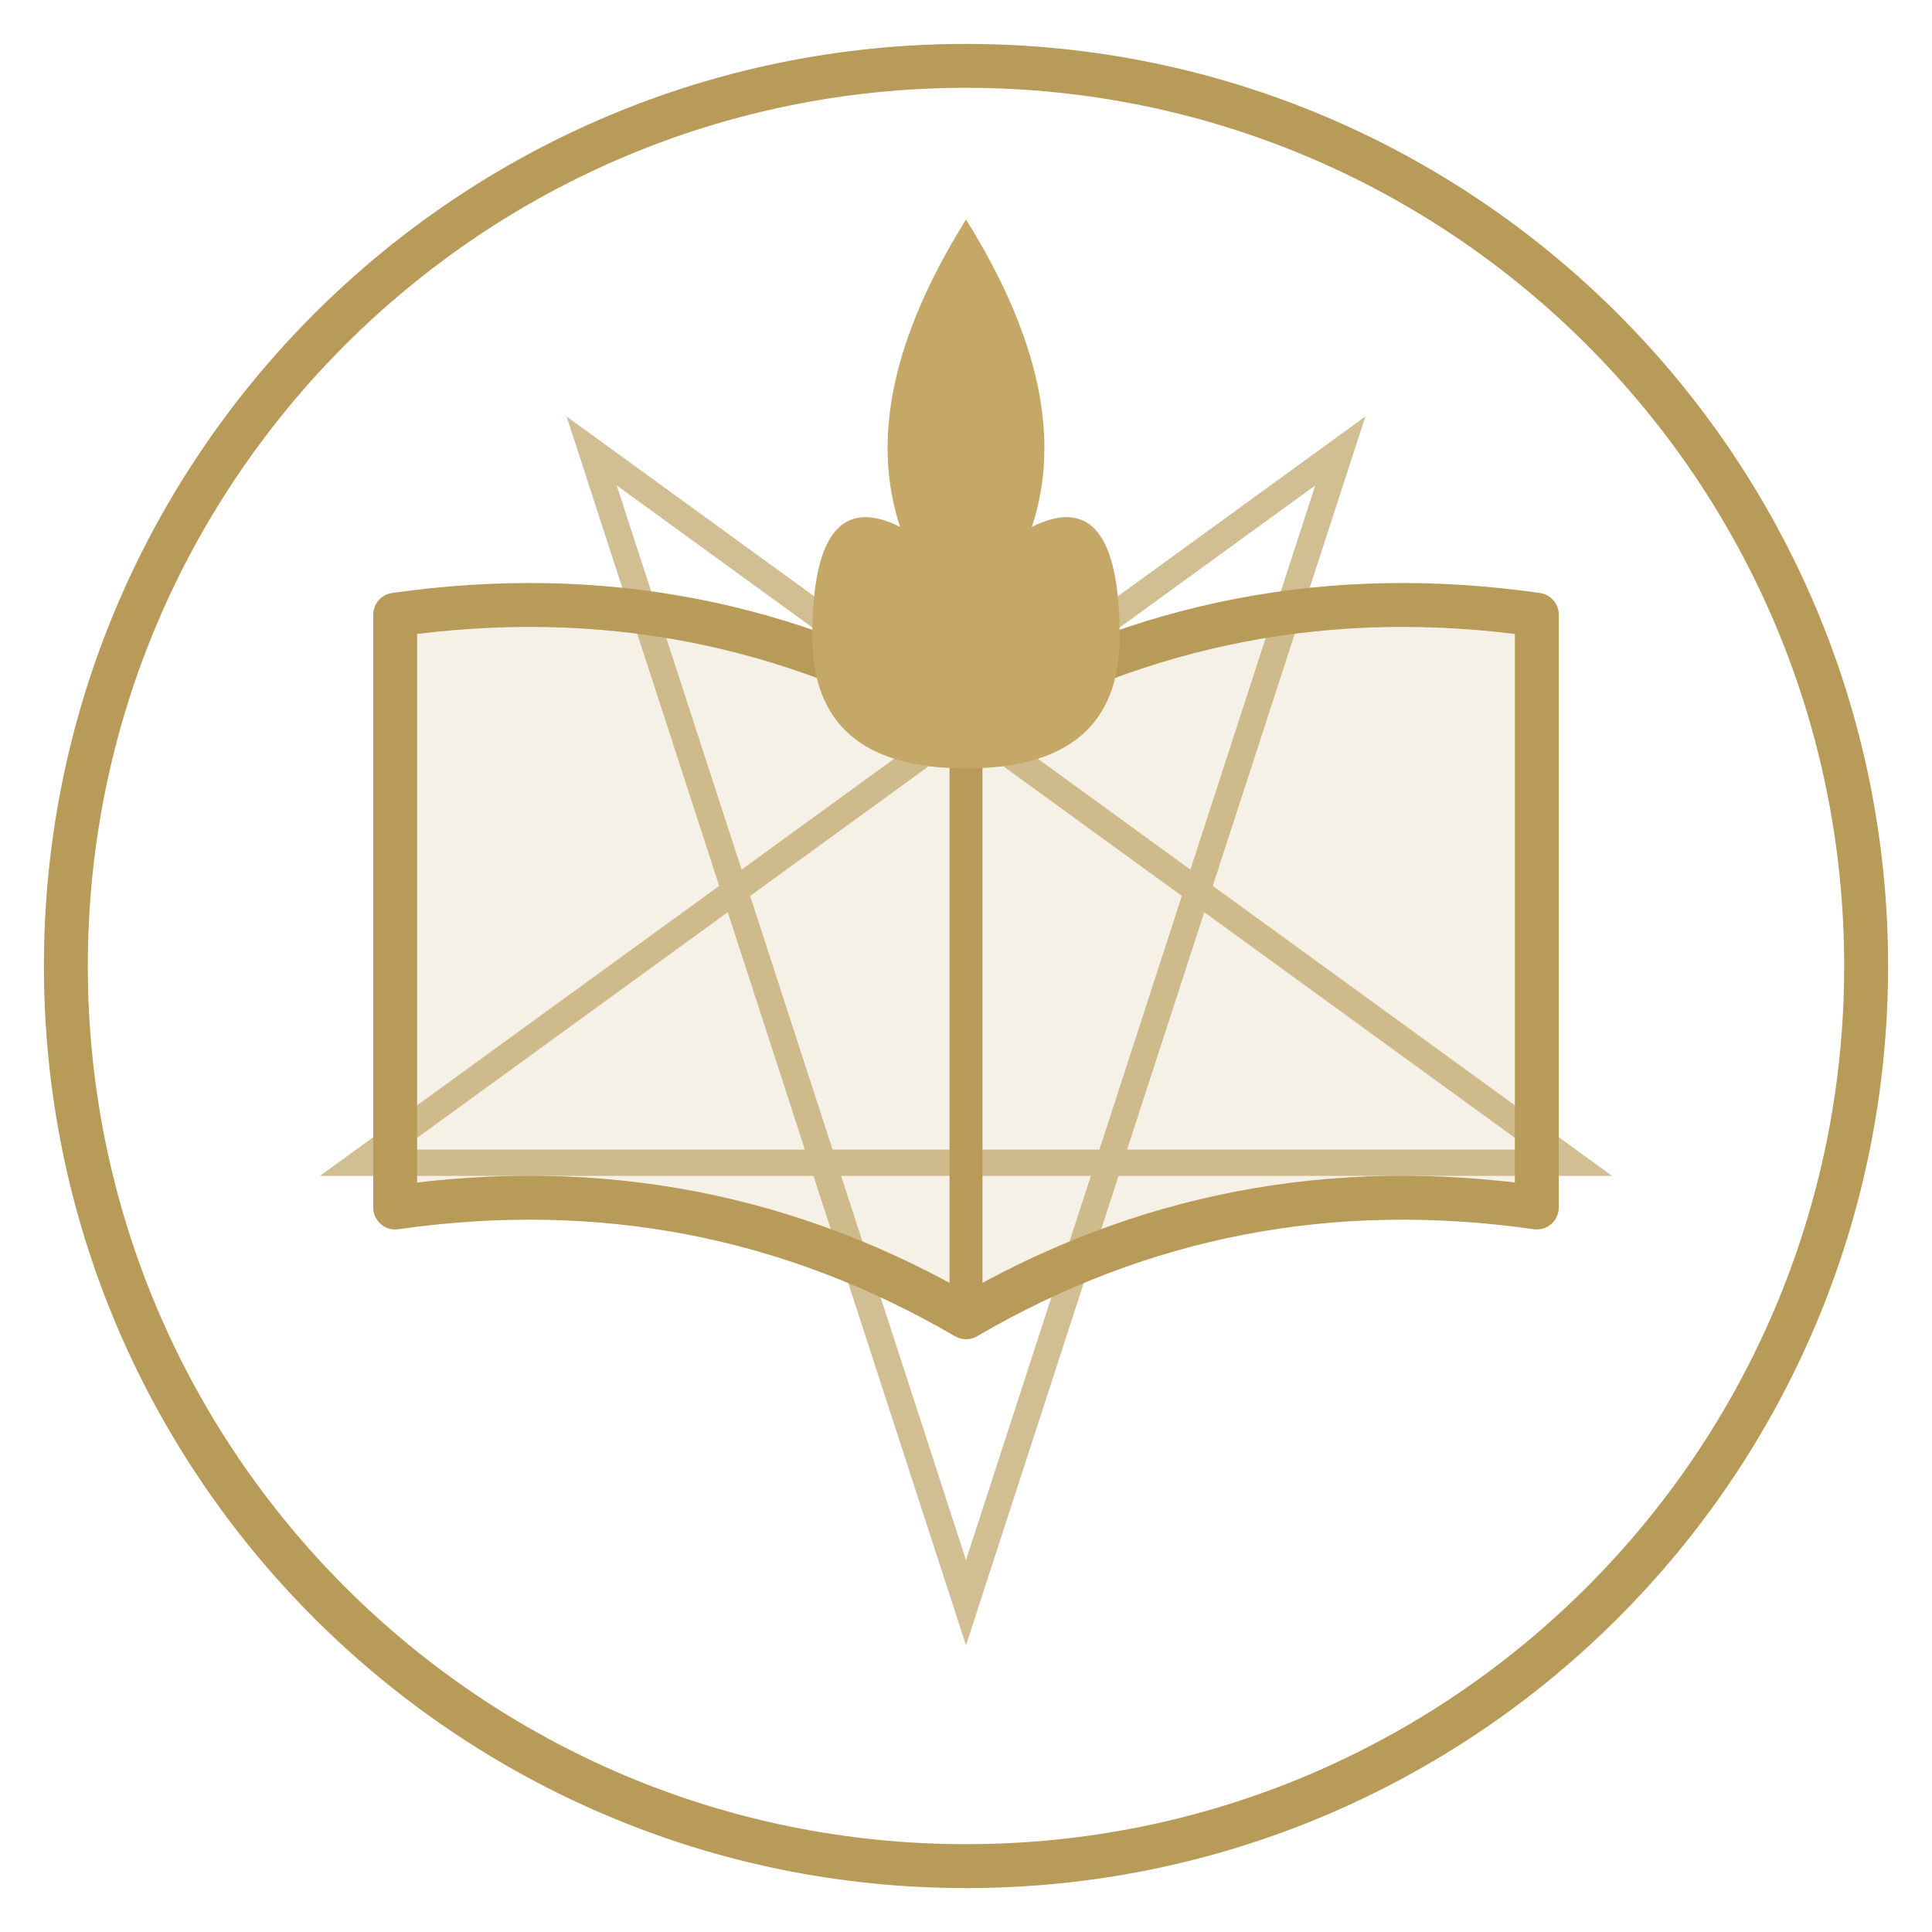
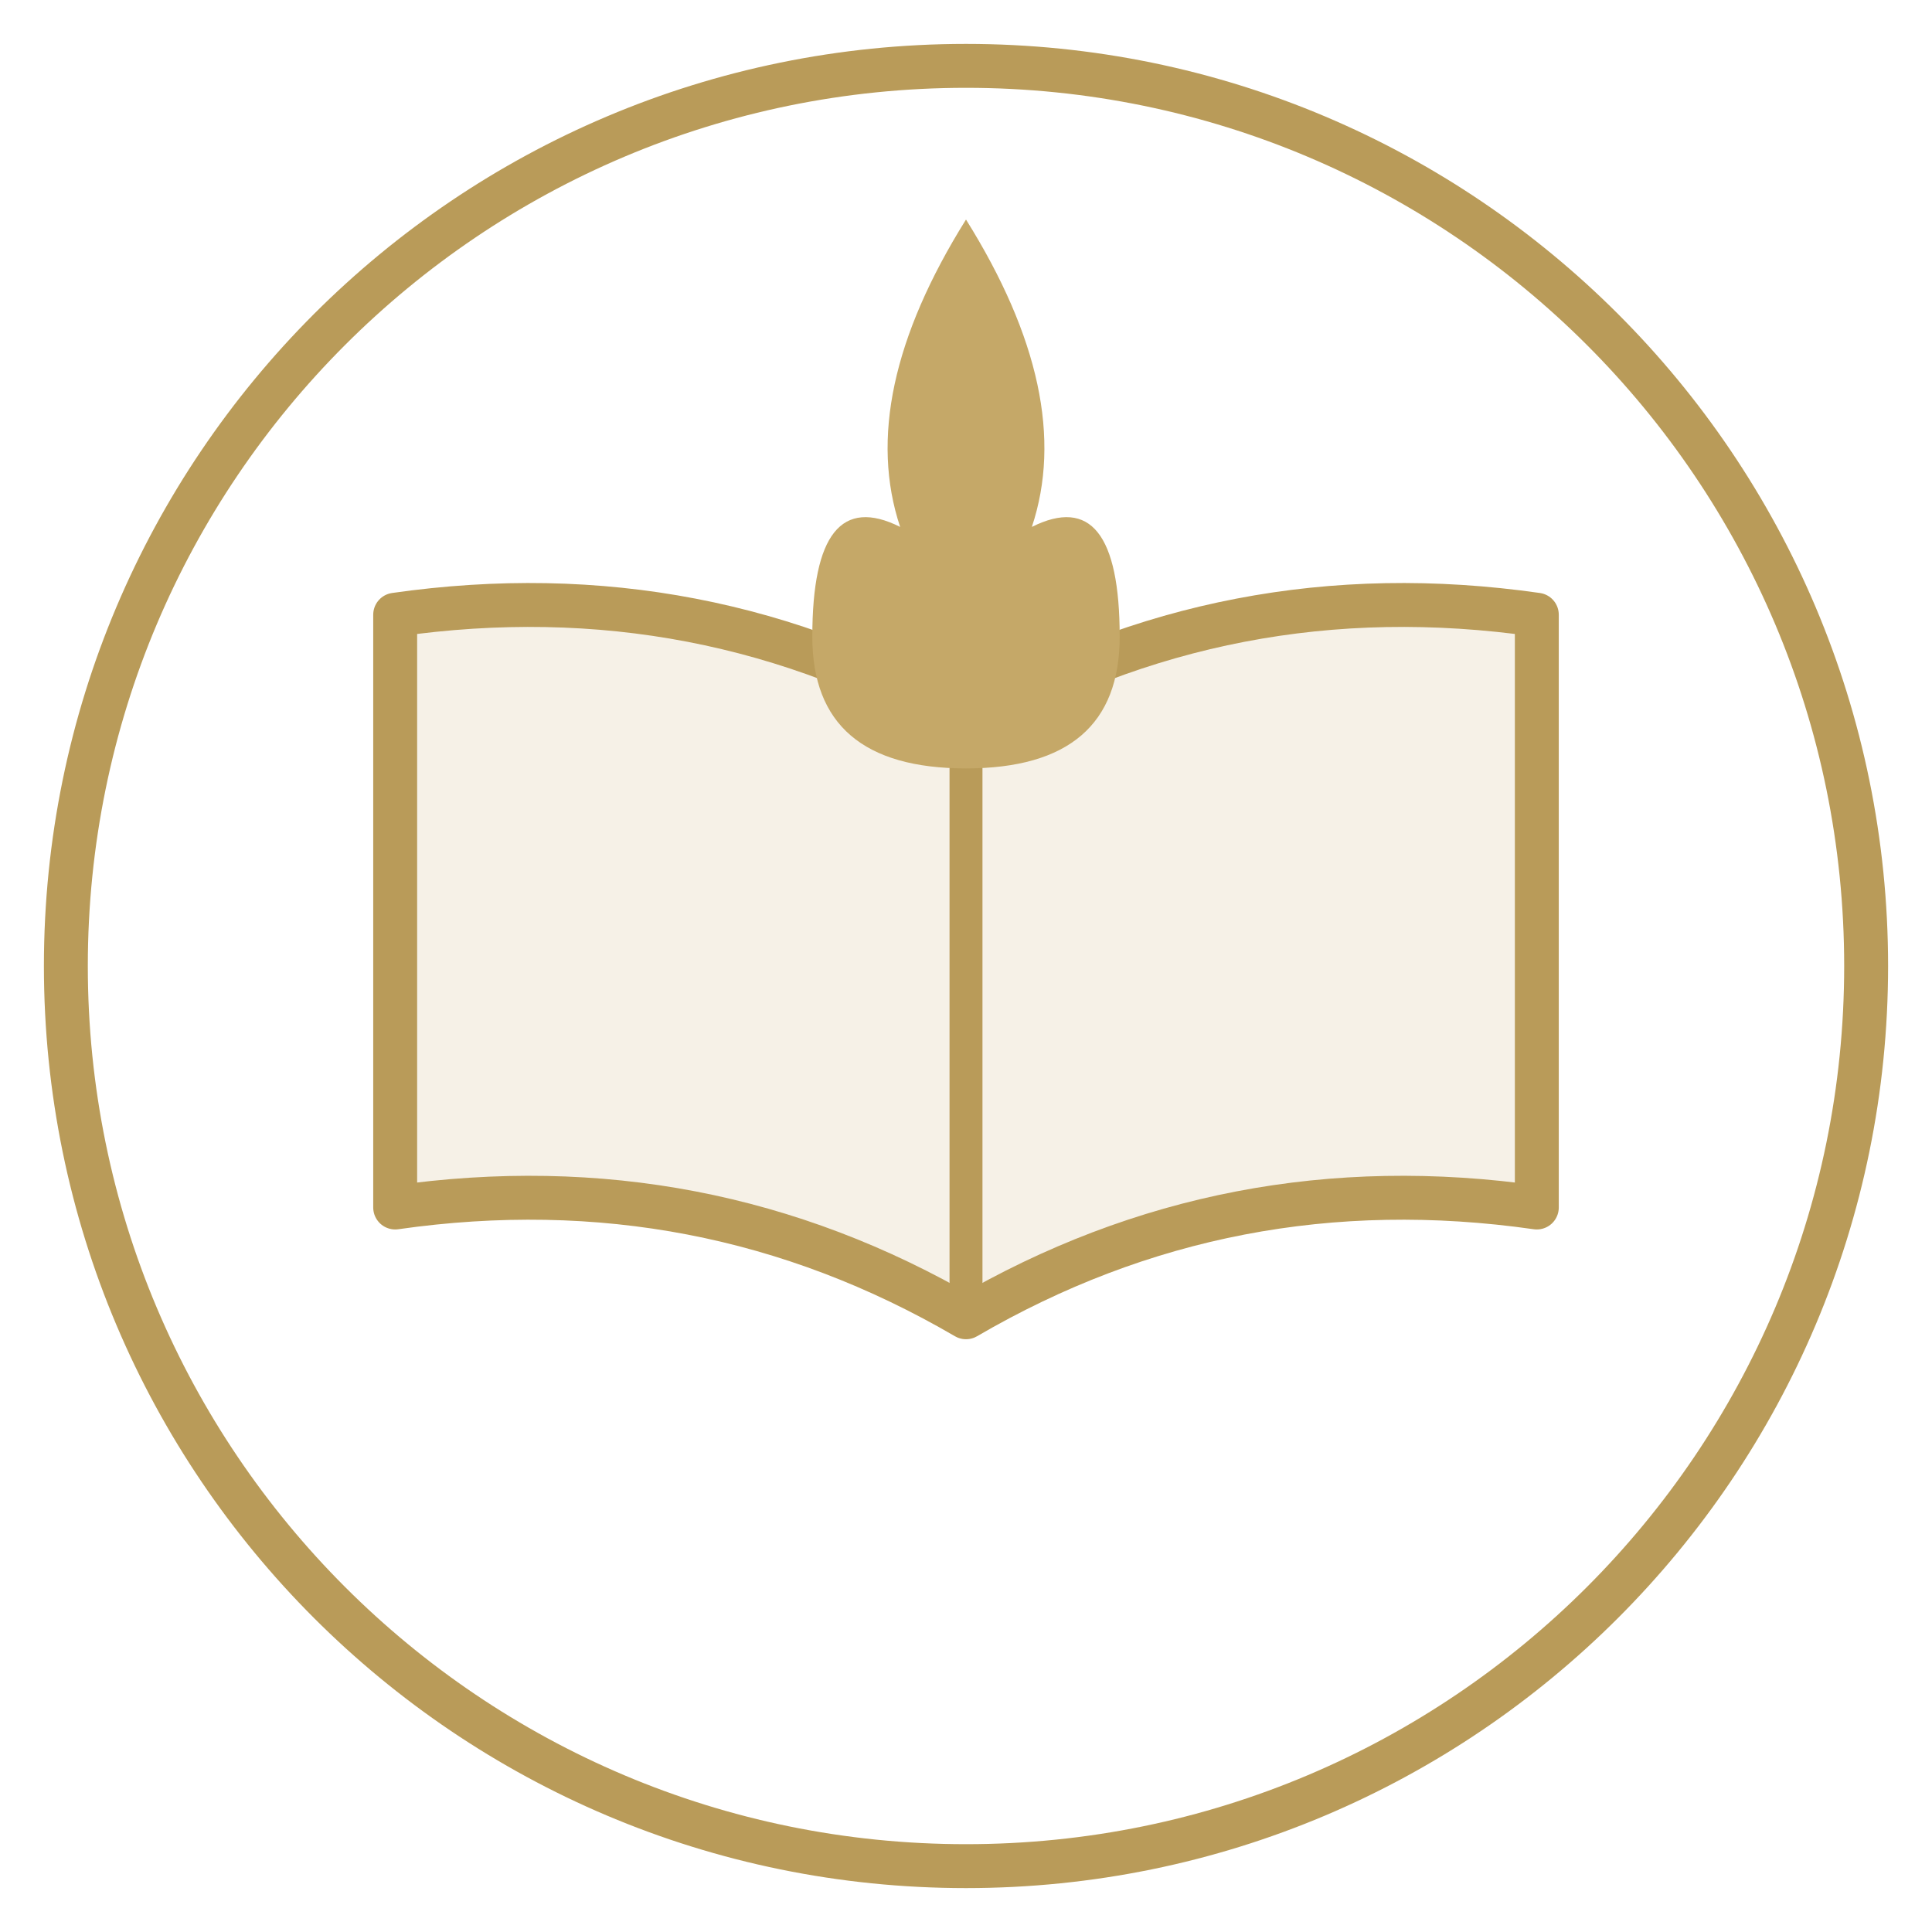
<svg xmlns="http://www.w3.org/2000/svg" viewBox="0 0 88 88" fill="none">
  <circle cx="44" cy="44" r="41" stroke="#b99b59" stroke-width="2" />
-   <polygon points="44,73 26.95,20.54 71.58,52.96 16.42,52.96 61.05,20.54" stroke="#b99b59" stroke-width="1.2" opacity=".65" />
  <path d="M44 60Q32 53 18 55V28Q32 26 44 33Q56 26 70 28V55Q56 53 44 60Z" fill="#c5a868" fill-opacity=".16" stroke="#b99b59" stroke-width="2" stroke-linejoin="round" />
  <path d="M44 33V60" stroke="#b99b59" stroke-width="1.5" />
  <path d="M44 10Q49 18 47 24Q51 22 51 29Q51 35 44 35Q37 35 37 29Q37 22 41 24Q39 18 44 10Z" fill="#c5a868" />
</svg>
